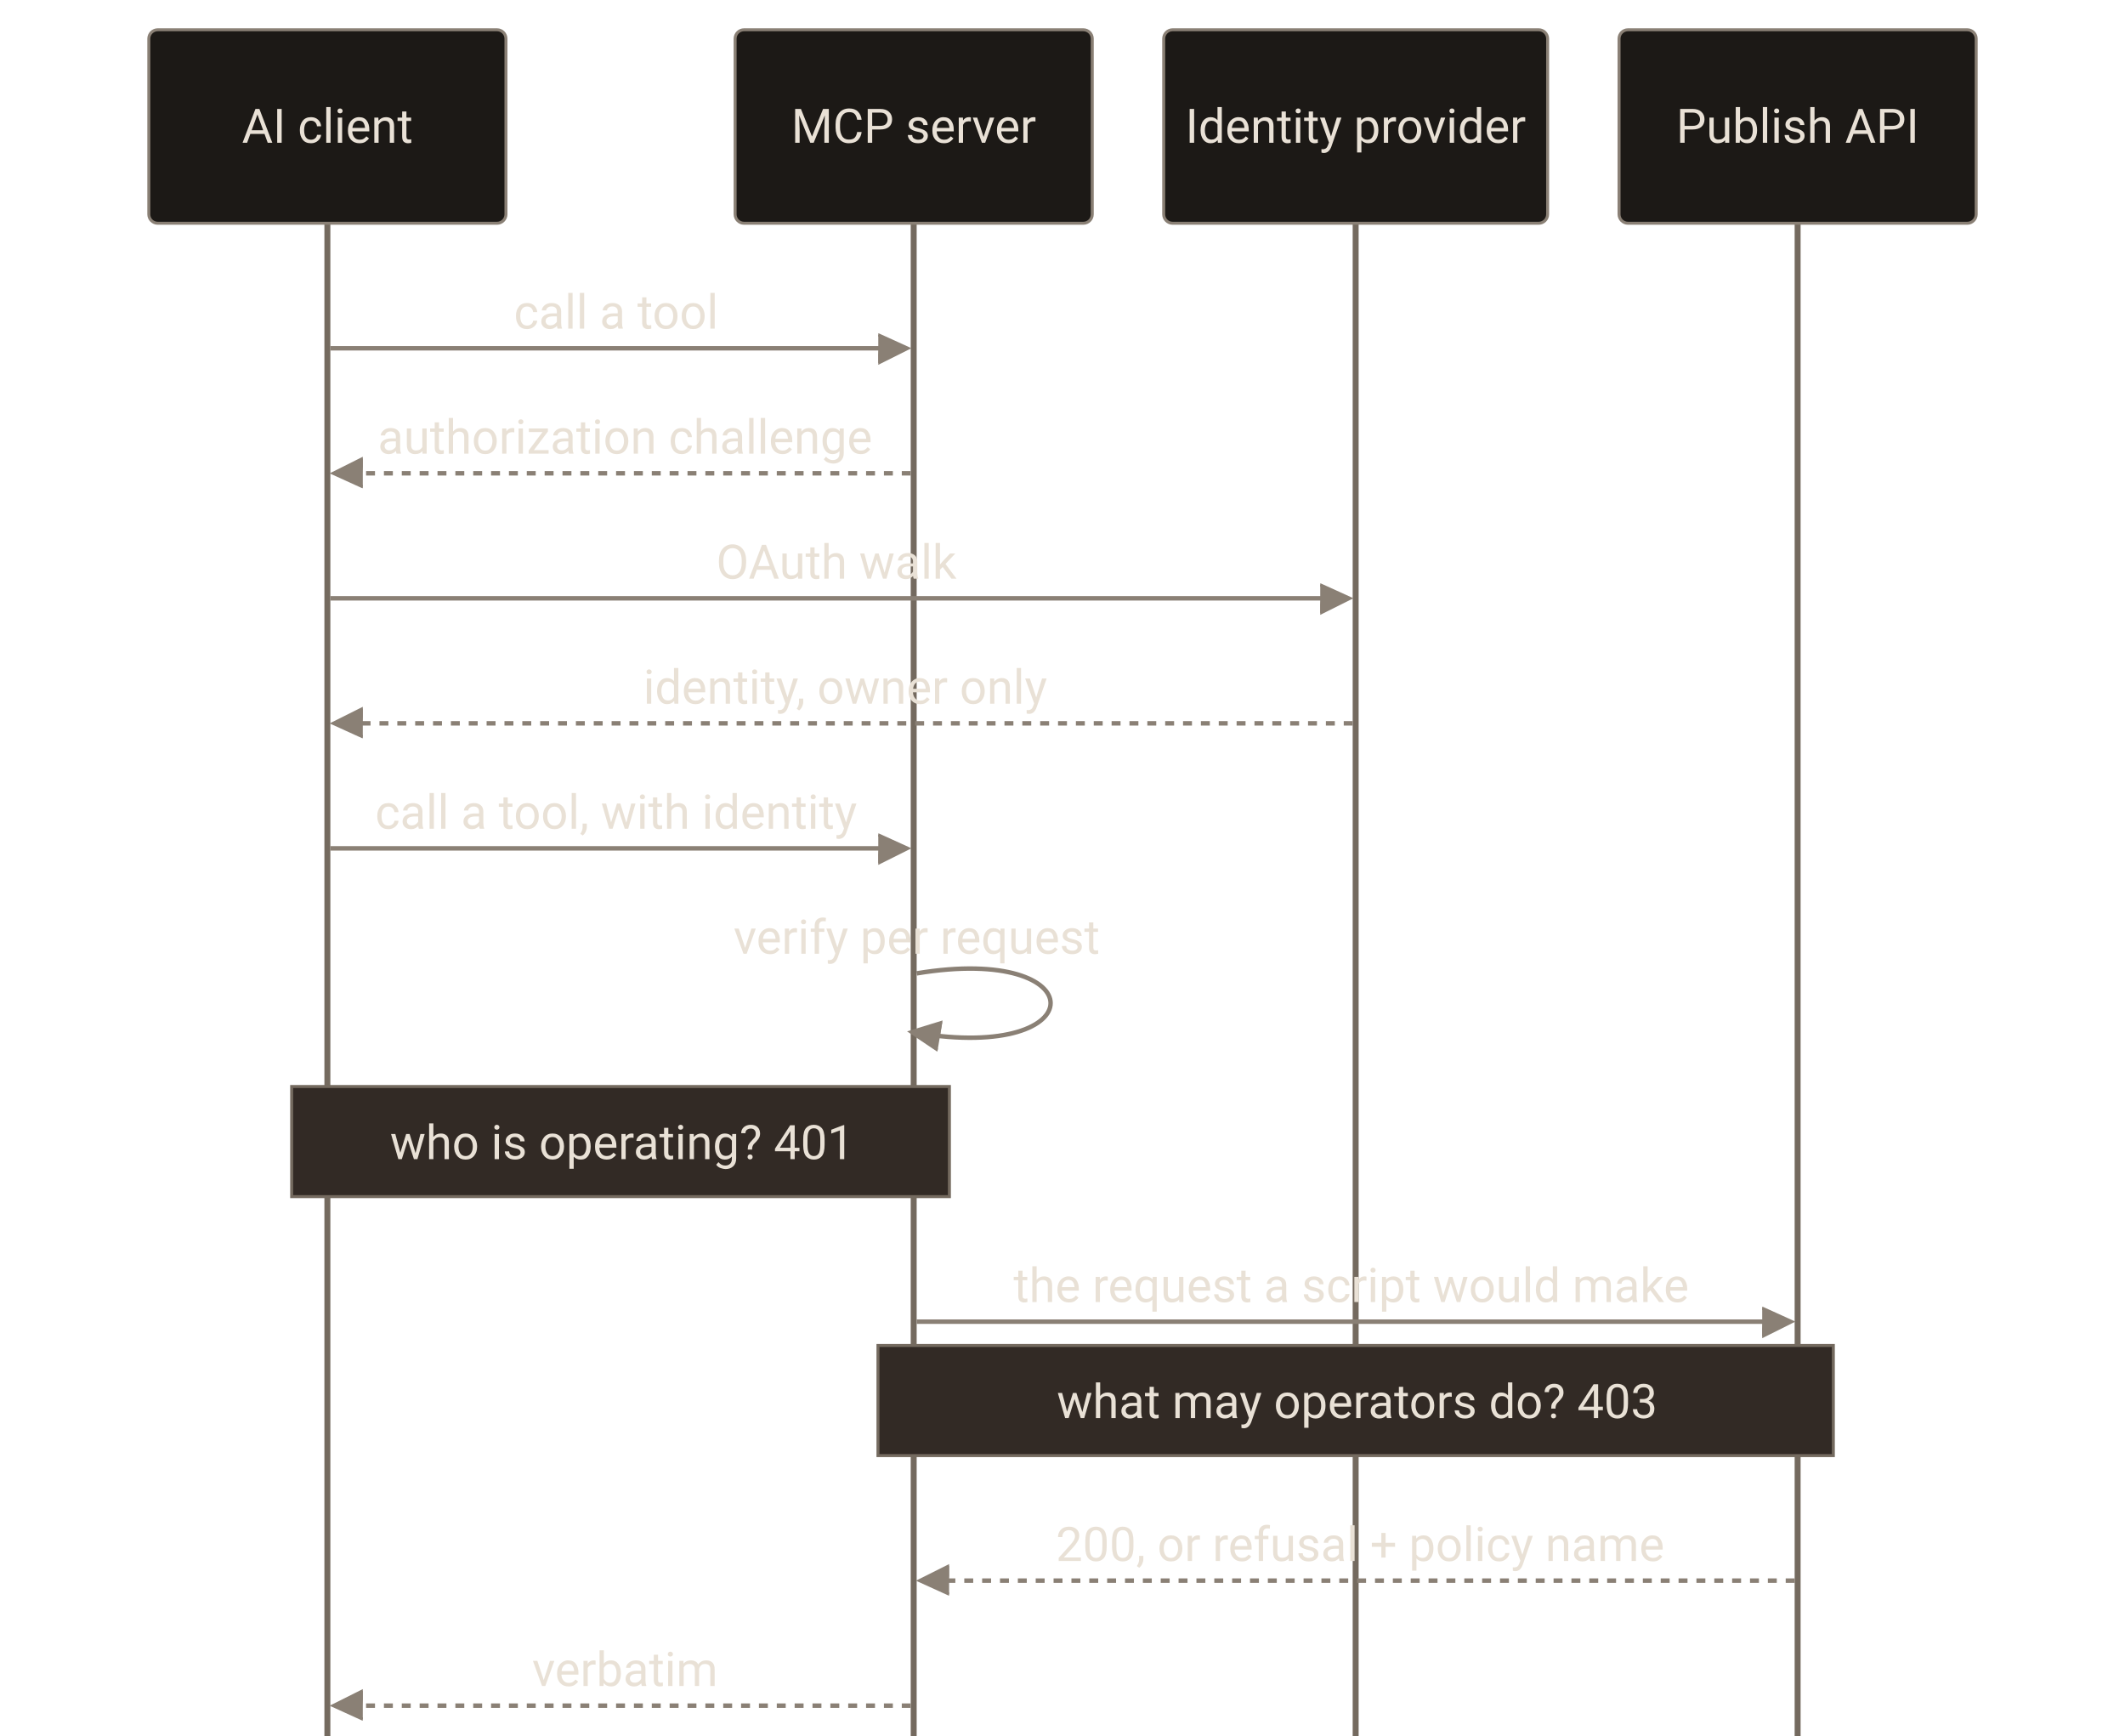
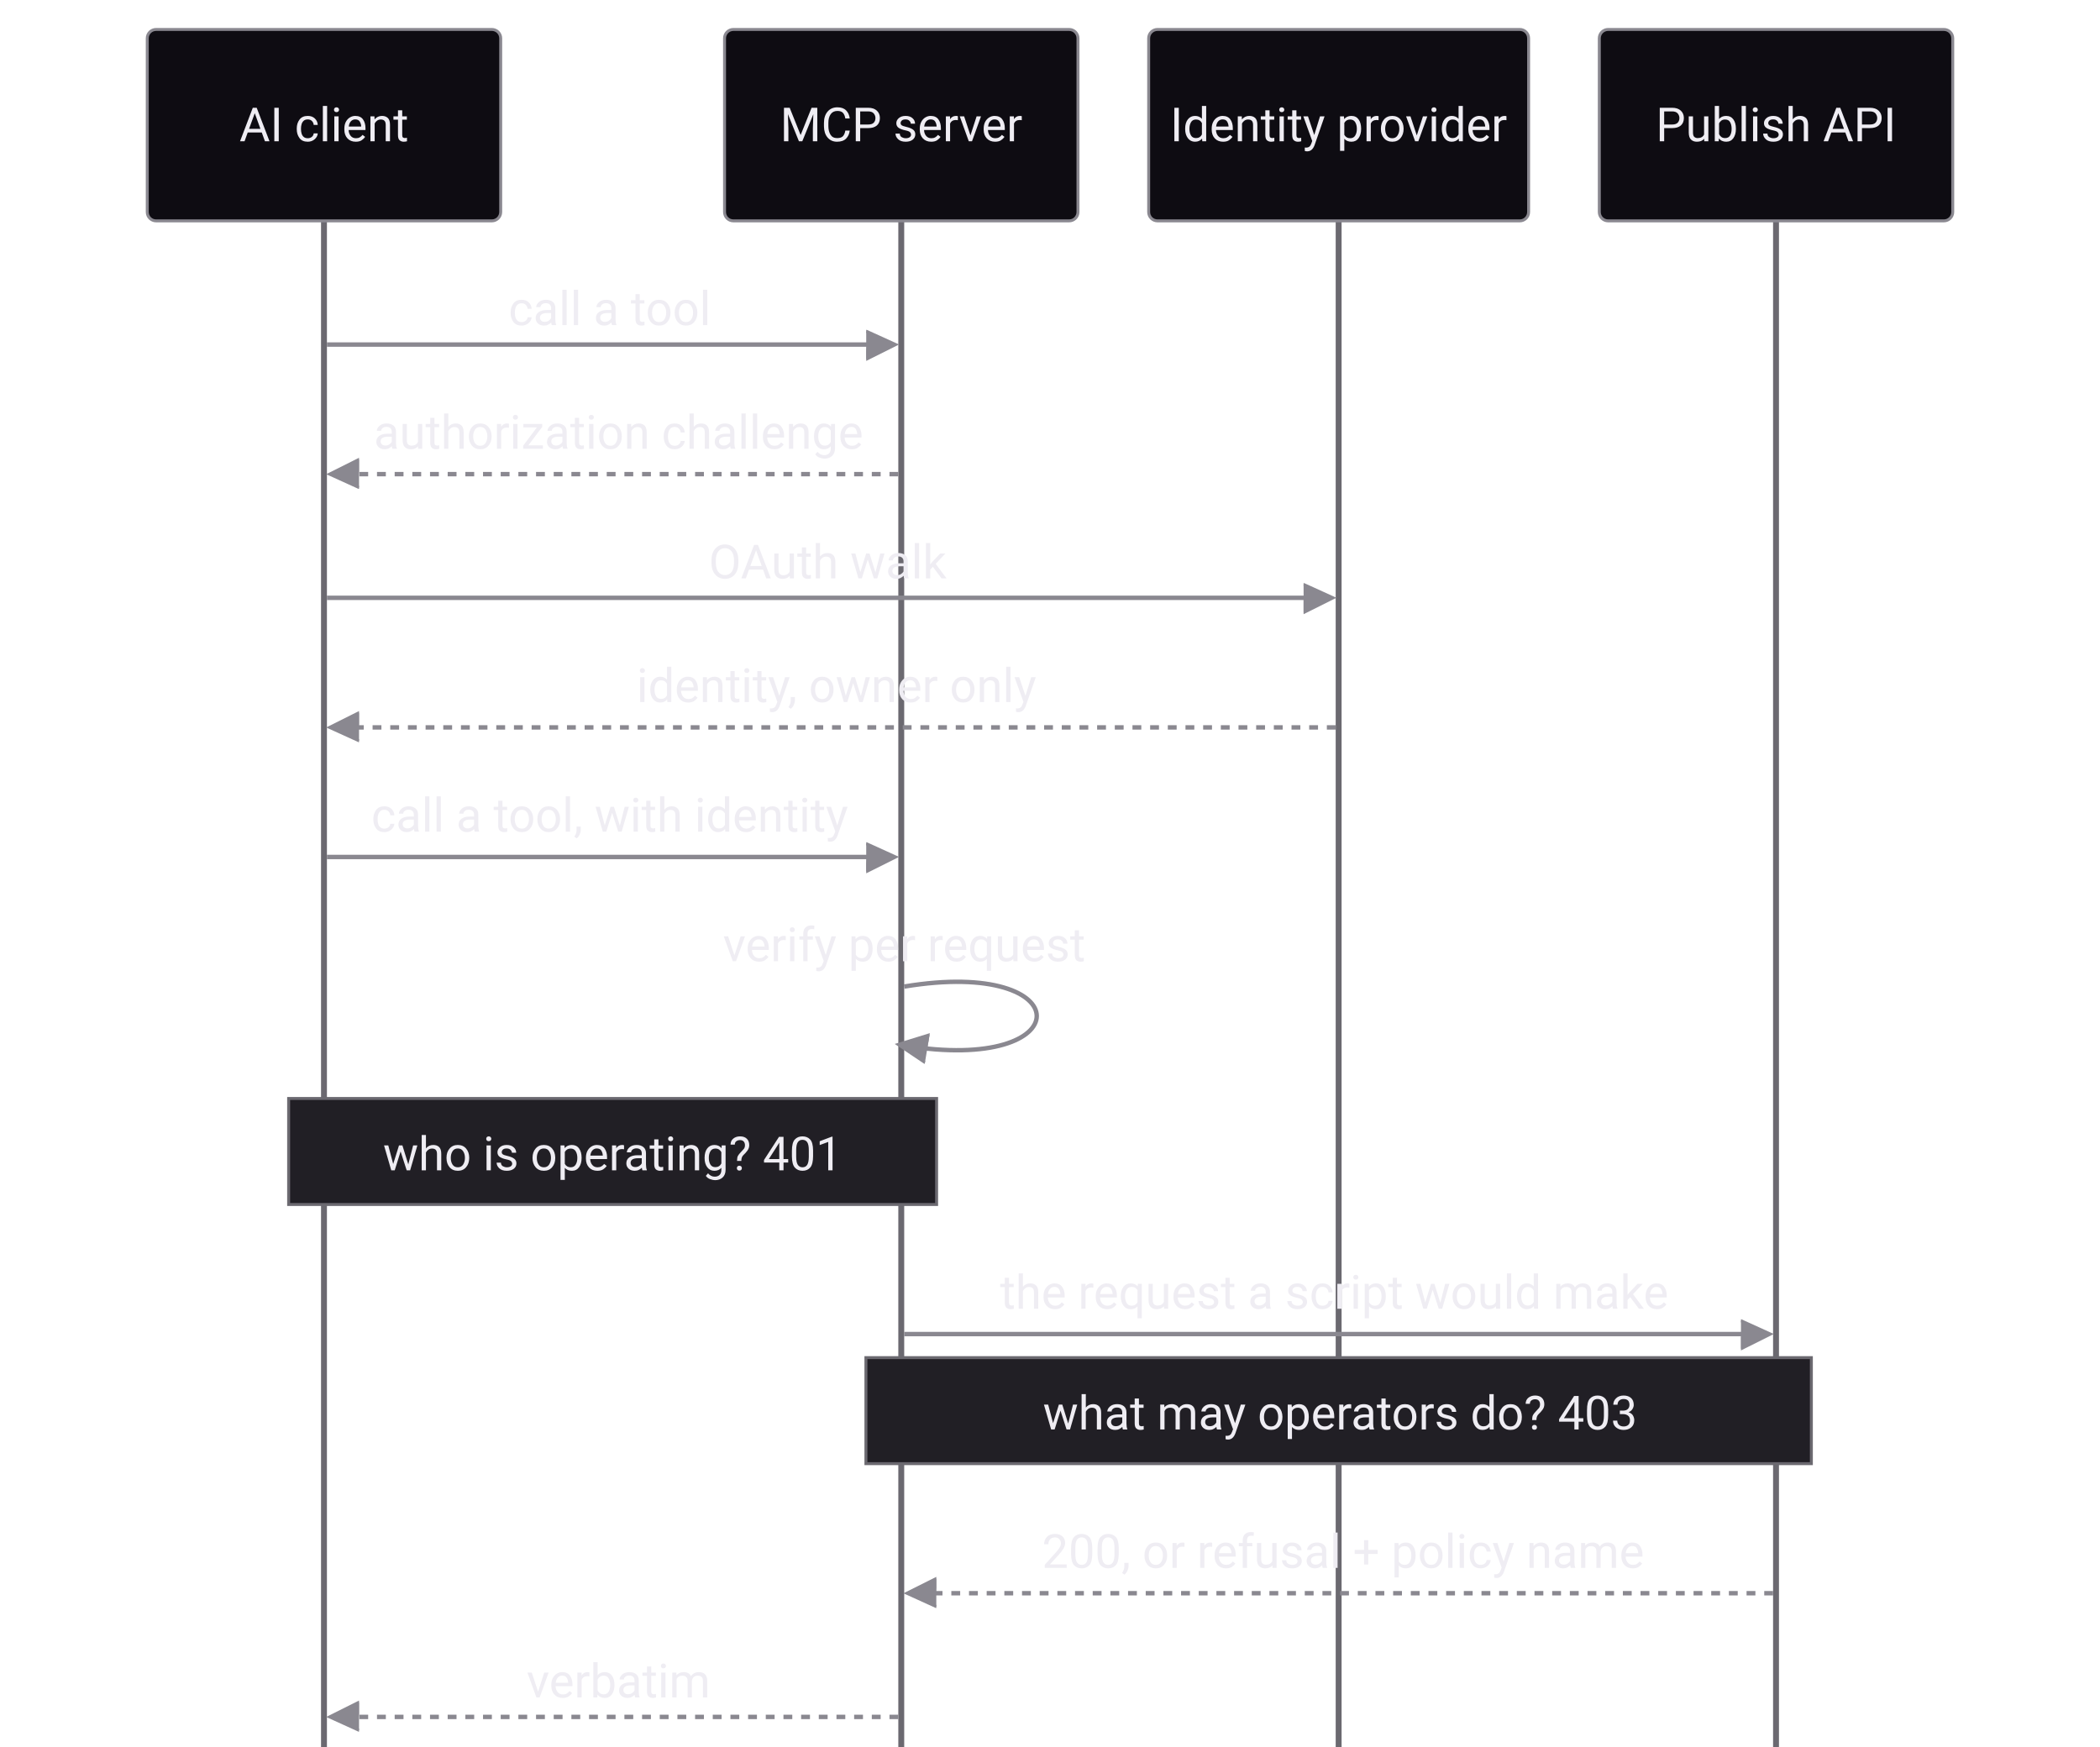
- <svg xmlns="http://www.w3.org/2000/svg" width="714" height="583" id="diagram" viewBox="-50 -10 714 583" role="graphics-document document" aria-roledescription="sequence" style="background-color: transparent;">
+ <svg xmlns="http://www.w3.org/2000/svg" width="713" height="593" id="diagram" viewBox="-50 -10 713 593" role="graphics-document document" aria-roledescription="sequence" style="background-color: transparent;">
  <g>
-     <line id="actor3" x1="554" y1="65" x2="554" y2="2000" class="actor-line 200" stroke-width="0.5px" stroke="#999" name="API" data-et="life-line" data-id="API" />
+     <line id="actor3" x1="553" y1="65" x2="553" y2="2000" class="actor-line 200" stroke-width="0.5px" stroke="#999" name="API" data-et="life-line" data-id="API" />
    <g id="root-3" data-et="participant" data-type="participant" data-id="API">
-       <rect x="494" y="0" fill="#eaeaea" stroke="#666" width="120" height="65" name="API" rx="3" ry="3" class="actor actor-top" />
-       <text x="554" y="32.5" dominant-baseline="central" alignment-baseline="central" class="actor actor-box" style="text-anchor: middle; font-size: 16px; font-weight: 400;">
-         <tspan x="554" dy="0">Publish API</tspan>
+       <rect x="493" y="0" fill="#eaeaea" stroke="#666" width="120" height="65" name="API" rx="3" ry="3" class="actor actor-top" />
+       <text x="553" y="32.5" dominant-baseline="central" alignment-baseline="central" class="actor actor-box" style="text-anchor: middle; font-size: 16px; font-weight: 400;">
+         <tspan x="553" dy="0">Publish API</tspan>
      </text>
    </g>
  </g>
  <g>
-     <line id="actor2" x1="405.5" y1="65" x2="405.5" y2="2000" class="actor-line 200" stroke-width="0.5px" stroke="#999" name="I" data-et="life-line" data-id="I" />
+     <line id="actor2" x1="404.5" y1="65" x2="404.5" y2="2000" class="actor-line 200" stroke-width="0.5px" stroke="#999" name="I" data-et="life-line" data-id="I" />
    <g id="root-2" data-et="participant" data-type="participant" data-id="I">
-       <rect x="341" y="0" fill="#eaeaea" stroke="#666" width="129" height="65" name="I" rx="3" ry="3" class="actor actor-top" />
-       <text x="405.5" y="32.5" dominant-baseline="central" alignment-baseline="central" class="actor actor-box" style="text-anchor: middle; font-size: 16px; font-weight: 400;">
-         <tspan x="405.5" dy="0">Identity provider</tspan>
+       <rect x="340" y="0" fill="#eaeaea" stroke="#666" width="129" height="65" name="I" rx="3" ry="3" class="actor actor-top" />
+       <text x="404.5" y="32.5" dominant-baseline="central" alignment-baseline="central" class="actor actor-box" style="text-anchor: middle; font-size: 16px; font-weight: 400;">
+         <tspan x="404.5" dy="0">Identity provider</tspan>
      </text>
    </g>
  </g>
  <g>
-     <line id="actor1" x1="257" y1="65" x2="257" y2="2000" class="actor-line 200" stroke-width="0.5px" stroke="#999" name="M" data-et="life-line" data-id="M" />
+     <line id="actor1" x1="256" y1="65" x2="256" y2="2000" class="actor-line 200" stroke-width="0.5px" stroke="#999" name="M" data-et="life-line" data-id="M" />
    <g id="root-1" data-et="participant" data-type="participant" data-id="M">
-       <rect x="197" y="0" fill="#eaeaea" stroke="#666" width="120" height="65" name="M" rx="3" ry="3" class="actor actor-top" />
-       <text x="257" y="32.5" dominant-baseline="central" alignment-baseline="central" class="actor actor-box" style="text-anchor: middle; font-size: 16px; font-weight: 400;">
-         <tspan x="257" dy="0">MCP server</tspan>
+       <rect x="196" y="0" fill="#eaeaea" stroke="#666" width="120" height="65" name="M" rx="3" ry="3" class="actor actor-top" />
+       <text x="256" y="32.5" dominant-baseline="central" alignment-baseline="central" class="actor actor-box" style="text-anchor: middle; font-size: 16px; font-weight: 400;">
+         <tspan x="256" dy="0">MCP server</tspan>
      </text>
    </g>
  </g>
  <g>
    <line id="actor0" x1="60" y1="65" x2="60" y2="2000" class="actor-line 200" stroke-width="0.5px" stroke="#999" name="C" data-et="life-line" data-id="C" />
    <g id="root-0" data-et="participant" data-type="participant" data-id="C">
      <rect x="0" y="0" fill="#eaeaea" stroke="#666" width="120" height="65" name="C" rx="3" ry="3" class="actor actor-top" />
      <text x="60" y="32.5" dominant-baseline="central" alignment-baseline="central" class="actor actor-box" style="text-anchor: middle; font-size: 16px; font-weight: 400;">
        <tspan x="60" dy="0">AI client</tspan>
      </text>
    </g>
  </g>
-   <style>#diagram{font-family:ui-sans-serif,system-ui,-apple-system,"Segoe UI",Roboto,sans-serif;font-size:16px;fill:#e9e1d6;}@keyframes edge-animation-frame{from{stroke-dashoffset:0;}}@keyframes dash{to{stroke-dashoffset:0;}}#diagram .edge-animation-slow{stroke-dasharray:9,5!important;stroke-dashoffset:900;animation:dash 50s linear infinite;stroke-linecap:round;}#diagram .edge-animation-fast{stroke-dasharray:9,5!important;stroke-dashoffset:900;animation:dash 20s linear infinite;stroke-linecap:round;}#diagram .error-icon{fill:#3a2226;}#diagram .error-text{fill:#ec9aa8;stroke:#ec9aa8;}#diagram .edge-thickness-normal{stroke-width:1px;}#diagram .edge-thickness-thick{stroke-width:3.5px;}#diagram .edge-pattern-solid{stroke-dasharray:0;}#diagram .edge-thickness-invisible{stroke-width:0;fill:none;}#diagram .edge-pattern-dashed{stroke-dasharray:3;}#diagram .edge-pattern-dotted{stroke-dasharray:2;}#diagram .marker{fill:#8a8075;stroke:#8a8075;}#diagram .marker.cross{stroke:#8a8075;}#diagram svg{font-family:ui-sans-serif,system-ui,-apple-system,"Segoe UI",Roboto,sans-serif;font-size:16px;}#diagram p{margin:0;}#diagram .actor{stroke:#8a8075;fill:#1c1916;stroke-width:1;}#diagram rect.actor.outer-path[data-look="neo"]{filter:drop-shadow( 1px 2px 2px rgba(185,185,185,1));}#diagram rect.note[data-look="neo"]{stroke:#746a5f;fill:#322a25;filter:drop-shadow( 1px 2px 2px rgba(185,185,185,1));}#diagram text.actor&gt;tspan{fill:#e9e1d6;stroke:none;}#diagram .actor-line{stroke:#746a5f;}#diagram .innerArc{stroke-width:1.5;stroke-dasharray:none;}#diagram .messageLine0{stroke-width:1.5;stroke-dasharray:none;stroke:#8a8075;}#diagram .messageLine1{stroke-width:1.5;stroke-dasharray:2,2;stroke:#8a8075;}#diagram [id$="-arrowhead"] path{fill:#8a8075;stroke:#8a8075;}#diagram .sequenceNumber{fill:#1a1614;}#diagram [id$="-sequencenumber"]{fill:#8a8075;}#diagram [id$="-crosshead"] path{fill:#8a8075;stroke:#8a8075;}#diagram .messageText{fill:#e9e1d6;stroke:none;}#diagram .labelBox{stroke:#8a8075;fill:#1c1916;filter:none;}#diagram .labelText,#diagram .labelText&gt;tspan{fill:#e9e1d6;stroke:none;}#diagram .loopText,#diagram .loopText&gt;tspan{fill:#e9e1d6;stroke:none;}#diagram .sectionTitle,#diagram .sectionTitle&gt;tspan{fill:#e9e1d6;stroke:none;}#diagram .loopLine{stroke-width:2px;stroke-dasharray:2,2;stroke:#8a8075;fill:#8a8075;}#diagram .note{stroke:#746a5f;fill:#322a25;}#diagram .noteText,#diagram .noteText&gt;tspan{fill:#e9e1d6;stroke:none;font-weight:normal;}#diagram .activation0{fill:#322a25;stroke:#8a8075;}#diagram .activation1{fill:#322a25;stroke:#8a8075;}#diagram .activation2{fill:#322a25;stroke:#8a8075;}#diagram .actorPopupMenu{position:absolute;}#diagram .actorPopupMenuPanel{position:absolute;fill:#1c1916;box-shadow:0px 8px 16px 0px rgba(0,0,0,0.2);filter:drop-shadow(3px 5px 2px rgb(0 0 0 / 0.4));}#diagram .actor-man circle,#diagram line{fill:#1c1916;stroke-width:2px;}#diagram g rect.rect{filter:drop-shadow( 1px 2px 2px rgba(185,185,185,1));stroke:#8a8075;}#diagram .node .neo-node{stroke:#8a8075;}#diagram [data-look="neo"].node rect,#diagram [data-look="neo"].cluster rect,#diagram [data-look="neo"].node polygon{stroke:url(#diagram-gradient);filter:drop-shadow( 1px 2px 2px rgba(185,185,185,1));}#diagram [data-look="neo"].swimlane.cluster rect{filter:none;}#diagram [data-look="neo"].node path{stroke:url(#diagram-gradient);stroke-width:1px;}#diagram [data-look="neo"].node .outer-path{filter:drop-shadow( 1px 2px 2px rgba(185,185,185,1));}#diagram [data-look="neo"].node .neo-line path{stroke:#8a8075;filter:none;}#diagram [data-look="neo"].node circle{stroke:url(#diagram-gradient);filter:drop-shadow( 1px 2px 2px rgba(185,185,185,1));}#diagram [data-look="neo"].node circle .state-start{fill:#000000;}#diagram [data-look="neo"].icon-shape .icon{fill:url(#diagram-gradient);filter:drop-shadow( 1px 2px 2px rgba(185,185,185,1));}#diagram [data-look="neo"].icon-shape .icon-neo path{stroke:url(#diagram-gradient);filter:drop-shadow( 1px 2px 2px rgba(185,185,185,1));}#diagram :root{--mermaid-font-family:"trebuchet ms",verdana,arial,sans-serif;}</style>
+   <style>#diagram{font-family:ui-sans-serif,system-ui,-apple-system,"Segoe UI",Roboto,sans-serif;font-size:16px;fill:#efedf3;}@keyframes edge-animation-frame{from{stroke-dashoffset:0;}}@keyframes dash{to{stroke-dashoffset:0;}}#diagram .edge-animation-slow{stroke-dasharray:9,5!important;stroke-dashoffset:900;animation:dash 50s linear infinite;stroke-linecap:round;}#diagram .edge-animation-fast{stroke-dasharray:9,5!important;stroke-dashoffset:900;animation:dash 20s linear infinite;stroke-linecap:round;}#diagram .error-icon{fill:#3a2226;}#diagram .error-text{fill:#ec9aa8;stroke:#ec9aa8;}#diagram .edge-thickness-normal{stroke-width:1px;}#diagram .edge-thickness-thick{stroke-width:3.5px;}#diagram .edge-pattern-solid{stroke-dasharray:0;}#diagram .edge-thickness-invisible{stroke-width:0;fill:none;}#diagram .edge-pattern-dashed{stroke-dasharray:3;}#diagram .edge-pattern-dotted{stroke-dasharray:2;}#diagram .marker{fill:#8a8890;stroke:#8a8890;}#diagram .marker.cross{stroke:#8a8890;}#diagram svg{font-family:ui-sans-serif,system-ui,-apple-system,"Segoe UI",Roboto,sans-serif;font-size:16px;}#diagram p{margin:0;}#diagram .actor{stroke:#8a8890;fill:#0e0c12;stroke-width:1;}#diagram rect.actor.outer-path[data-look="neo"]{filter:drop-shadow( 1px 2px 2px rgba(185,185,185,1));}#diagram rect.note[data-look="neo"]{stroke:#6b6970;fill:#211f25;filter:drop-shadow( 1px 2px 2px rgba(185,185,185,1));}#diagram text.actor&gt;tspan{fill:#efedf3;stroke:none;}#diagram .actor-line{stroke:#6b6970;}#diagram .innerArc{stroke-width:1.5;stroke-dasharray:none;}#diagram .messageLine0{stroke-width:1.5;stroke-dasharray:none;stroke:#8a8890;}#diagram .messageLine1{stroke-width:1.5;stroke-dasharray:2,2;stroke:#8a8890;}#diagram [id$="-arrowhead"] path{fill:#8a8890;stroke:#8a8890;}#diagram .sequenceNumber{fill:#1a1614;}#diagram [id$="-sequencenumber"]{fill:#8a8890;}#diagram [id$="-crosshead"] path{fill:#8a8890;stroke:#8a8890;}#diagram .messageText{fill:#efedf3;stroke:none;}#diagram .labelBox{stroke:#8a8890;fill:#0e0c12;filter:none;}#diagram .labelText,#diagram .labelText&gt;tspan{fill:#efedf3;stroke:none;}#diagram .loopText,#diagram .loopText&gt;tspan{fill:#efedf3;stroke:none;}#diagram .sectionTitle,#diagram .sectionTitle&gt;tspan{fill:#efedf3;stroke:none;}#diagram .loopLine{stroke-width:2px;stroke-dasharray:2,2;stroke:#8a8890;fill:#8a8890;}#diagram .note{stroke:#6b6970;fill:#211f25;}#diagram .noteText,#diagram .noteText&gt;tspan{fill:#efedf3;stroke:none;font-weight:normal;}#diagram .activation0{fill:#211f25;stroke:#8a8890;}#diagram .activation1{fill:#211f25;stroke:#8a8890;}#diagram .activation2{fill:#211f25;stroke:#8a8890;}#diagram .actorPopupMenu{position:absolute;}#diagram .actorPopupMenuPanel{position:absolute;fill:#0e0c12;box-shadow:0px 8px 16px 0px rgba(0,0,0,0.2);filter:drop-shadow(3px 5px 2px rgb(0 0 0 / 0.4));}#diagram .actor-man circle,#diagram line{fill:#0e0c12;stroke-width:2px;}#diagram g rect.rect{filter:drop-shadow( 1px 2px 2px rgba(185,185,185,1));stroke:#8a8890;}#diagram .node .neo-node{stroke:#8a8890;}#diagram [data-look="neo"].node rect,#diagram [data-look="neo"].cluster rect,#diagram [data-look="neo"].node polygon{stroke:url(#diagram-gradient);filter:drop-shadow( 1px 2px 2px rgba(185,185,185,1));}#diagram [data-look="neo"].swimlane.cluster rect{filter:none;}#diagram [data-look="neo"].node path{stroke:url(#diagram-gradient);stroke-width:1px;}#diagram [data-look="neo"].node .outer-path{filter:drop-shadow( 1px 2px 2px rgba(185,185,185,1));}#diagram [data-look="neo"].node .neo-line path{stroke:#8a8890;filter:none;}#diagram [data-look="neo"].node circle{stroke:url(#diagram-gradient);filter:drop-shadow( 1px 2px 2px rgba(185,185,185,1));}#diagram [data-look="neo"].node circle .state-start{fill:#000000;}#diagram [data-look="neo"].icon-shape .icon{fill:url(#diagram-gradient);filter:drop-shadow( 1px 2px 2px rgba(185,185,185,1));}#diagram [data-look="neo"].icon-shape .icon-neo path{stroke:url(#diagram-gradient);filter:drop-shadow( 1px 2px 2px rgba(185,185,185,1));}#diagram :root{--mermaid-font-family:"trebuchet ms",verdana,arial,sans-serif;}</style>
  <g />
  <defs>
    <symbol id="diagram-computer" width="24" height="24">
      <path transform="scale(.5)" d="M2 2v13h20v-13h-20zm18 11h-16v-9h16v9zm-10.228 6l.466-1h3.524l.467 1h-4.457zm14.228 3h-24l2-6h2.104l-1.33 4h18.45l-1.297-4h2.073l2 6zm-5-10h-14v-7h14v7z" />
    </symbol>
  </defs>
  <defs>
    <symbol id="diagram-database" fill-rule="evenodd" clip-rule="evenodd">
      <path transform="scale(.5)" d="M12.258.001l.256.004.255.005.253.008.251.01.249.012.247.015.246.016.242.019.241.02.239.023.236.024.233.027.231.028.229.031.225.032.223.034.22.036.217.038.214.04.211.041.208.043.205.045.201.046.198.048.194.05.191.051.187.053.183.054.18.056.175.057.172.059.168.06.163.061.16.063.155.064.15.066.074.033.073.033.071.034.07.034.069.035.068.035.067.035.066.035.064.036.064.036.062.036.06.036.06.037.058.037.058.037.055.038.055.038.053.038.052.038.051.039.05.039.048.039.047.039.045.04.044.04.043.04.041.04.04.041.039.041.037.041.036.041.034.041.033.042.032.042.03.042.029.042.027.042.026.043.024.043.023.043.021.043.02.043.018.044.017.043.015.044.013.044.012.044.011.045.009.044.007.045.006.045.004.045.002.045.001.045v17l-.001.045-.002.045-.004.045-.006.045-.007.045-.009.044-.011.045-.012.044-.013.044-.015.044-.017.043-.018.044-.02.043-.021.043-.023.043-.024.043-.026.043-.027.042-.029.042-.03.042-.032.042-.033.042-.034.041-.036.041-.037.041-.039.041-.04.041-.041.04-.043.04-.044.04-.045.04-.047.039-.048.039-.05.039-.051.039-.052.038-.053.038-.055.038-.055.038-.058.037-.058.037-.06.037-.06.036-.062.036-.064.036-.064.036-.066.035-.067.035-.068.035-.069.035-.07.034-.071.034-.073.033-.074.033-.15.066-.155.064-.16.063-.163.061-.168.06-.172.059-.175.057-.18.056-.183.054-.187.053-.191.051-.194.05-.198.048-.201.046-.205.045-.208.043-.211.041-.214.04-.217.038-.22.036-.223.034-.225.032-.229.031-.231.028-.233.027-.236.024-.239.023-.241.02-.242.019-.246.016-.247.015-.249.012-.251.01-.253.008-.255.005-.256.004-.258.001-.258-.001-.256-.004-.255-.005-.253-.008-.251-.01-.249-.012-.247-.015-.245-.016-.243-.019-.241-.02-.238-.023-.236-.024-.234-.027-.231-.028-.228-.031-.226-.032-.223-.034-.22-.036-.217-.038-.214-.04-.211-.041-.208-.043-.204-.045-.201-.046-.198-.048-.195-.05-.19-.051-.187-.053-.184-.054-.179-.056-.176-.057-.172-.059-.167-.06-.164-.061-.159-.063-.155-.064-.151-.066-.074-.033-.072-.033-.072-.034-.07-.034-.069-.035-.068-.035-.067-.035-.066-.035-.064-.036-.063-.036-.062-.036-.061-.036-.06-.037-.058-.037-.057-.037-.056-.038-.055-.038-.053-.038-.052-.038-.051-.039-.049-.039-.049-.039-.046-.039-.046-.04-.044-.04-.043-.04-.041-.04-.04-.041-.039-.041-.037-.041-.036-.041-.034-.041-.033-.042-.032-.042-.03-.042-.029-.042-.027-.042-.026-.043-.024-.043-.023-.043-.021-.043-.02-.043-.018-.044-.017-.043-.015-.044-.013-.044-.012-.044-.011-.045-.009-.044-.007-.045-.006-.045-.004-.045-.002-.045-.001-.045v-17l.001-.045.002-.045.004-.045.006-.045.007-.045.009-.044.011-.045.012-.044.013-.044.015-.044.017-.043.018-.044.02-.043.021-.043.023-.043.024-.043.026-.043.027-.042.029-.042.03-.042.032-.042.033-.042.034-.041.036-.041.037-.041.039-.041.04-.041.041-.04.043-.04.044-.04.046-.04.046-.039.049-.039.049-.039.051-.039.052-.038.053-.038.055-.038.056-.038.057-.037.058-.037.06-.037.061-.036.062-.036.063-.036.064-.036.066-.035.067-.035.068-.035.069-.035.07-.034.072-.034.072-.033.074-.033.151-.066.155-.064.159-.063.164-.061.167-.06.172-.059.176-.057.179-.056.184-.054.187-.053.19-.051.195-.05.198-.048.201-.046.204-.045.208-.043.211-.041.214-.04.217-.038.22-.036.223-.034.226-.032.228-.031.231-.028.234-.027.236-.024.238-.023.241-.02.243-.019.245-.016.247-.015.249-.012.251-.01.253-.008.255-.005.256-.004.258-.001.258.001zm-9.258 20.499v.01l.001.021.003.021.004.022.005.021.006.022.007.022.009.023.01.022.011.023.012.023.013.023.015.023.016.024.017.023.018.024.019.024.021.024.022.025.023.024.024.025.052.049.056.05.061.051.066.051.07.051.075.051.079.052.084.052.088.052.092.052.097.052.102.051.105.052.11.052.114.051.119.051.123.051.127.05.131.05.135.05.139.048.144.049.147.047.152.047.155.047.16.045.163.045.167.043.171.043.176.041.178.041.183.039.187.039.19.037.194.035.197.035.202.033.204.031.209.03.212.029.216.027.219.025.222.024.226.021.23.02.233.018.236.016.24.015.243.012.246.01.249.008.253.005.256.004.259.001.26-.001.257-.004.254-.005.25-.008.247-.011.244-.012.241-.014.237-.016.233-.018.231-.021.226-.021.224-.024.22-.026.216-.027.212-.028.21-.031.205-.031.202-.034.198-.034.194-.036.191-.037.187-.039.183-.04.179-.04.175-.042.172-.043.168-.044.163-.045.16-.046.155-.046.152-.047.148-.048.143-.049.139-.049.136-.05.131-.05.126-.05.123-.051.118-.052.114-.051.11-.052.106-.052.101-.052.096-.052.092-.052.088-.053.083-.051.079-.052.074-.052.07-.051.065-.051.06-.051.056-.05.051-.05.023-.024.023-.025.021-.024.02-.024.019-.024.018-.024.017-.024.015-.023.014-.024.013-.023.012-.023.01-.023.01-.022.008-.022.006-.022.006-.022.004-.022.004-.021.001-.021.001-.021v-4.127l-.077.055-.08.053-.083.054-.085.053-.087.052-.09.052-.093.051-.095.05-.097.05-.1.049-.102.049-.105.048-.106.047-.109.047-.111.046-.114.045-.115.045-.118.044-.12.043-.122.042-.124.042-.126.041-.128.04-.13.04-.132.038-.134.038-.135.037-.138.037-.139.035-.142.035-.143.034-.144.033-.147.032-.148.031-.15.03-.151.03-.153.029-.154.027-.156.027-.158.026-.159.025-.161.024-.162.023-.163.022-.165.021-.166.02-.167.019-.169.018-.169.017-.171.016-.173.015-.173.014-.175.013-.175.012-.177.011-.178.01-.179.008-.179.008-.181.006-.182.005-.182.004-.184.003-.184.002h-.37l-.184-.002-.184-.003-.182-.004-.182-.005-.181-.006-.179-.008-.179-.008-.178-.01-.176-.011-.176-.012-.175-.013-.173-.014-.172-.015-.171-.016-.17-.017-.169-.018-.167-.019-.166-.02-.165-.021-.163-.022-.162-.023-.161-.024-.159-.025-.157-.026-.156-.027-.155-.027-.153-.029-.151-.03-.15-.03-.148-.031-.146-.032-.145-.033-.143-.034-.141-.035-.14-.035-.137-.037-.136-.037-.134-.038-.132-.038-.13-.04-.128-.04-.126-.041-.124-.042-.122-.042-.12-.044-.117-.043-.116-.045-.113-.045-.112-.046-.109-.047-.106-.047-.105-.048-.102-.049-.1-.049-.097-.05-.095-.05-.093-.052-.09-.051-.087-.052-.085-.053-.083-.054-.08-.054-.077-.054v4.127zm0-5.654v.011l.001.021.003.021.004.021.005.022.006.022.007.022.009.022.01.022.011.023.012.023.013.023.015.024.016.023.017.024.018.024.019.024.021.024.022.024.023.025.024.024.052.05.056.05.061.05.066.051.07.051.075.052.079.051.084.052.088.052.092.052.097.052.102.052.105.052.11.051.114.051.119.052.123.05.127.051.131.05.135.049.139.049.144.048.147.048.152.047.155.046.16.045.163.045.167.044.171.042.176.042.178.04.183.04.187.038.19.037.194.036.197.034.202.033.204.032.209.03.212.028.216.027.219.025.222.024.226.022.23.02.233.018.236.016.24.014.243.012.246.01.249.008.253.006.256.003.259.001.26-.001.257-.003.254-.006.25-.008.247-.01.244-.012.241-.015.237-.016.233-.018.231-.02.226-.022.224-.024.22-.025.216-.027.212-.029.21-.03.205-.032.202-.033.198-.035.194-.036.191-.037.187-.039.183-.039.179-.041.175-.042.172-.043.168-.044.163-.045.16-.045.155-.047.152-.047.148-.048.143-.048.139-.05.136-.049.131-.05.126-.051.123-.051.118-.051.114-.052.11-.052.106-.052.101-.052.096-.052.092-.052.088-.052.083-.052.079-.052.074-.051.07-.052.065-.051.06-.05.056-.051.051-.049.023-.025.023-.024.021-.025.02-.024.019-.024.018-.024.017-.024.015-.023.014-.023.013-.024.012-.022.01-.023.01-.023.008-.022.006-.022.006-.022.004-.021.004-.022.001-.021.001-.021v-4.139l-.077.054-.08.054-.083.054-.085.052-.087.053-.09.051-.093.051-.095.051-.097.05-.1.049-.102.049-.105.048-.106.047-.109.047-.111.046-.114.045-.115.044-.118.044-.12.044-.122.042-.124.042-.126.041-.128.04-.13.039-.132.039-.134.038-.135.037-.138.036-.139.036-.142.035-.143.033-.144.033-.147.033-.148.031-.15.03-.151.03-.153.028-.154.028-.156.027-.158.026-.159.025-.161.024-.162.023-.163.022-.165.021-.166.02-.167.019-.169.018-.169.017-.171.016-.173.015-.173.014-.175.013-.175.012-.177.011-.178.009-.179.009-.179.007-.181.007-.182.005-.182.004-.184.003-.184.002h-.37l-.184-.002-.184-.003-.182-.004-.182-.005-.181-.007-.179-.007-.179-.009-.178-.009-.176-.011-.176-.012-.175-.013-.173-.014-.172-.015-.171-.016-.17-.017-.169-.018-.167-.019-.166-.02-.165-.021-.163-.022-.162-.023-.161-.024-.159-.025-.157-.026-.156-.027-.155-.028-.153-.028-.151-.03-.15-.03-.148-.031-.146-.033-.145-.033-.143-.033-.141-.035-.14-.036-.137-.036-.136-.037-.134-.038-.132-.039-.13-.039-.128-.04-.126-.041-.124-.042-.122-.043-.12-.043-.117-.044-.116-.044-.113-.046-.112-.046-.109-.046-.106-.047-.105-.048-.102-.049-.1-.049-.097-.05-.095-.051-.093-.051-.09-.051-.087-.053-.085-.052-.083-.054-.08-.054-.077-.054v4.139zm0-5.666v.011l.001.02.003.022.004.021.005.022.006.021.007.022.009.023.01.022.011.023.012.023.013.023.015.023.016.024.017.024.018.023.019.024.021.025.022.024.023.024.024.025.052.05.056.05.061.05.066.051.07.051.075.052.079.051.084.052.088.052.092.052.097.052.102.052.105.051.11.052.114.051.119.051.123.051.127.05.131.05.135.05.139.049.144.048.147.048.152.047.155.046.16.045.163.045.167.043.171.043.176.042.178.04.183.04.187.038.19.037.194.036.197.034.202.033.204.032.209.03.212.028.216.027.219.025.222.024.226.021.23.02.233.018.236.017.24.014.243.012.246.01.249.008.253.006.256.003.259.001.26-.001.257-.003.254-.006.25-.008.247-.01.244-.013.241-.014.237-.016.233-.018.231-.02.226-.022.224-.024.22-.025.216-.027.212-.029.21-.03.205-.032.202-.033.198-.035.194-.036.191-.037.187-.039.183-.039.179-.041.175-.042.172-.043.168-.044.163-.045.16-.045.155-.047.152-.047.148-.048.143-.049.139-.049.136-.049.131-.051.126-.05.123-.051.118-.052.114-.051.11-.052.106-.052.101-.052.096-.052.092-.052.088-.052.083-.052.079-.052.074-.052.07-.051.065-.051.06-.051.056-.05.051-.049.023-.025.023-.025.021-.024.02-.024.019-.024.018-.024.017-.024.015-.023.014-.024.013-.023.012-.023.01-.022.01-.023.008-.022.006-.022.006-.022.004-.022.004-.021.001-.021.001-.021v-4.153l-.077.054-.08.054-.083.053-.085.053-.087.053-.09.051-.093.051-.095.051-.097.05-.1.049-.102.048-.105.048-.106.048-.109.046-.111.046-.114.046-.115.044-.118.044-.12.043-.122.043-.124.042-.126.041-.128.04-.13.039-.132.039-.134.038-.135.037-.138.036-.139.036-.142.034-.143.034-.144.033-.147.032-.148.032-.15.03-.151.03-.153.028-.154.028-.156.027-.158.026-.159.024-.161.024-.162.023-.163.023-.165.021-.166.02-.167.019-.169.018-.169.017-.171.016-.173.015-.173.014-.175.013-.175.012-.177.01-.178.01-.179.009-.179.007-.181.006-.182.006-.182.004-.184.003-.184.001-.185.001-.185-.001-.184-.001-.184-.003-.182-.004-.182-.006-.181-.006-.179-.007-.179-.009-.178-.01-.176-.01-.176-.012-.175-.013-.173-.014-.172-.015-.171-.016-.17-.017-.169-.018-.167-.019-.166-.02-.165-.021-.163-.023-.162-.023-.161-.024-.159-.024-.157-.026-.156-.027-.155-.028-.153-.028-.151-.03-.15-.03-.148-.032-.146-.032-.145-.033-.143-.034-.141-.034-.14-.036-.137-.036-.136-.037-.134-.038-.132-.039-.13-.039-.128-.041-.126-.041-.124-.041-.122-.043-.12-.043-.117-.044-.116-.044-.113-.046-.112-.046-.109-.046-.106-.048-.105-.048-.102-.048-.1-.05-.097-.049-.095-.051-.093-.051-.09-.052-.087-.052-.085-.053-.083-.053-.08-.054-.077-.054v4.153zm8.74-8.179l-.257.004-.254.005-.25.008-.247.011-.244.012-.241.014-.237.016-.233.018-.231.021-.226.022-.224.023-.22.026-.216.027-.212.028-.21.031-.205.032-.202.033-.198.034-.194.036-.191.038-.187.038-.183.04-.179.041-.175.042-.172.043-.168.043-.163.045-.16.046-.155.046-.152.048-.148.048-.143.048-.139.049-.136.05-.131.05-.126.051-.123.051-.118.051-.114.052-.11.052-.106.052-.101.052-.096.052-.092.052-.088.052-.083.052-.079.052-.074.051-.07.052-.065.051-.06.05-.056.05-.051.05-.023.025-.023.024-.021.024-.02.025-.019.024-.018.024-.017.023-.015.024-.014.023-.013.023-.012.023-.01.023-.01.022-.008.022-.006.023-.006.021-.004.022-.004.021-.001.021-.001.021.001.021.001.021.004.021.004.022.006.021.006.023.008.022.01.022.01.023.012.023.013.023.014.023.015.024.017.023.018.024.019.024.02.025.021.024.023.024.023.025.051.05.056.05.06.05.065.051.07.052.074.051.079.052.083.052.088.052.092.052.096.052.101.052.106.052.11.052.114.052.118.051.123.051.126.051.131.05.136.05.139.049.143.048.148.048.152.048.155.046.16.046.163.045.168.043.172.043.175.042.179.041.183.04.187.038.191.038.194.036.198.034.202.033.205.032.21.031.212.028.216.027.22.026.224.023.226.022.231.021.233.018.237.016.241.014.244.012.247.011.25.008.254.005.257.004.26.001.26-.001.257-.004.254-.005.25-.008.247-.011.244-.012.241-.014.237-.016.233-.018.231-.021.226-.022.224-.023.22-.026.216-.027.212-.028.21-.031.205-.032.202-.033.198-.034.194-.036.191-.038.187-.038.183-.04.179-.041.175-.042.172-.043.168-.043.163-.045.16-.046.155-.046.152-.048.148-.048.143-.048.139-.049.136-.05.131-.05.126-.051.123-.051.118-.051.114-.052.11-.052.106-.052.101-.052.096-.052.092-.052.088-.052.083-.052.079-.052.074-.051.07-.052.065-.051.06-.05.056-.05.051-.05.023-.025.023-.024.021-.024.02-.025.019-.024.018-.024.017-.023.015-.024.014-.023.013-.023.012-.023.01-.023.01-.022.008-.022.006-.023.006-.021.004-.022.004-.021.001-.021.001-.021-.001-.021-.001-.021-.004-.021-.004-.022-.006-.021-.006-.023-.008-.022-.01-.022-.01-.023-.012-.023-.013-.023-.014-.023-.015-.024-.017-.023-.018-.024-.019-.024-.02-.025-.021-.024-.023-.024-.023-.025-.051-.05-.056-.05-.06-.05-.065-.051-.07-.052-.074-.051-.079-.052-.083-.052-.088-.052-.092-.052-.096-.052-.101-.052-.106-.052-.11-.052-.114-.052-.118-.051-.123-.051-.126-.051-.131-.05-.136-.05-.139-.049-.143-.048-.148-.048-.152-.048-.155-.046-.16-.046-.163-.045-.168-.043-.172-.043-.175-.042-.179-.041-.183-.04-.187-.038-.191-.038-.194-.036-.198-.034-.202-.033-.205-.032-.21-.031-.212-.028-.216-.027-.22-.026-.224-.023-.226-.022-.231-.021-.233-.018-.237-.016-.241-.014-.244-.012-.247-.011-.25-.008-.254-.005-.257-.004-.26-.001-.26.001z" />
    </symbol>
  </defs>
  <defs>
    <symbol id="diagram-clock" width="24" height="24">
      <path transform="scale(.5)" d="M12 2c5.514 0 10 4.486 10 10s-4.486 10-10 10-10-4.486-10-10 4.486-10 10-10zm0-2c-6.627 0-12 5.373-12 12s5.373 12 12 12 12-5.373 12-12-5.373-12-12-12zm5.848 12.459c.202.038.202.333.001.372-1.907.361-6.045 1.111-6.547 1.111-.719 0-1.301-.582-1.301-1.301 0-.512.77-5.447 1.125-7.445.034-.192.312-.181.343.014l.985 6.238 5.394 1.011z" />
    </symbol>
  </defs>
  <defs>
    <marker id="diagram-arrowhead" refX="7.9" refY="5" markerUnits="userSpaceOnUse" markerWidth="12" markerHeight="12" orient="auto-start-reverse">
      <path d="M -1 0 L 10 5 L 0 10 z" />
    </marker>
  </defs>
  <defs>
    <marker id="diagram-crosshead" markerWidth="15" markerHeight="8" orient="auto" refX="4" refY="4.5">
      <path fill="none" stroke="#000000" stroke-width="1pt" d="M 1,2 L 6,7 M 6,2 L 1,7" style="stroke-dasharray: 0, 0;" />
    </marker>
  </defs>
  <defs>
    <marker id="diagram-filled-head" refX="15.5" refY="7" markerWidth="20" markerHeight="28" orient="auto">
      <path d="M 18,7 L9,13 L14,7 L9,1 Z" />
    </marker>
  </defs>
  <defs>
    <marker id="diagram-sequencenumber" refX="15" refY="15" markerWidth="60" markerHeight="40" orient="auto">
      <circle cx="15" cy="15" r="6" />
    </marker>
  </defs>
  <defs>
    <marker id="diagram-solidTopArrowHead" refX="7.9" refY="7.25" markerUnits="userSpaceOnUse" markerWidth="12" markerHeight="12" orient="auto-start-reverse">
      <path d="M 0 0 L 10 8 L 0 8 z" />
    </marker>
  </defs>
  <defs>
    <marker id="diagram-solidBottomArrowHead" refX="7.9" refY="0.75" markerUnits="userSpaceOnUse" markerWidth="12" markerHeight="12" orient="auto-start-reverse">
      <path d="M 0 0 L 10 0 L 0 8 z" />
    </marker>
  </defs>
  <defs>
    <marker id="diagram-stickTopArrowHead" refX="7.5" refY="7" markerUnits="userSpaceOnUse" markerWidth="12" markerHeight="12" orient="auto-start-reverse">
      <path d="M 0 0 L 7 7" stroke="black" stroke-width="1.5" fill="none" />
    </marker>
  </defs>
  <defs>
    <marker id="diagram-stickBottomArrowHead" refX="7.5" refY="0" markerUnits="userSpaceOnUse" markerWidth="12" markerHeight="12" orient="auto-start-reverse">
      <path d="M 0 7 L 7 0" stroke="black" stroke-width="1.5" fill="none" />
    </marker>
  </defs>
  <g data-et="note" data-id="i6">
-     <rect x="48" y="355" fill="#EDF2AE" stroke="#666" width="221" height="37" class="note" />
-     <text x="159" y="359" text-anchor="middle" dominant-baseline="middle" alignment-baseline="middle" class="noteText" dy="1em" style="font-size: 16px; font-weight: 400;">
-       <tspan x="159">who is operating? 401</tspan>
+     <rect x="48" y="363" fill="#EDF2AE" stroke="#666" width="220" height="36" class="note" />
+     <text x="158" y="367" text-anchor="middle" dominant-baseline="middle" alignment-baseline="middle" class="noteText" dy="1em" style="font-size: 16px; font-weight: 400;">
+       <tspan x="158">who is operating? 401</tspan>
    </text>
  </g>
  <g data-et="note" data-id="i8">
-     <rect x="245" y="442" fill="#EDF2AE" stroke="#666" width="321" height="37" class="note" />
-     <text x="406" y="446" text-anchor="middle" dominant-baseline="middle" alignment-baseline="middle" class="noteText" dy="1em" style="font-size: 16px; font-weight: 400;">
-       <tspan x="406">what may operators do? 403</tspan>
+     <rect x="244" y="451" fill="#EDF2AE" stroke="#666" width="321" height="36" class="note" />
+     <text x="405" y="455" text-anchor="middle" dominant-baseline="middle" alignment-baseline="middle" class="noteText" dy="1em" style="font-size: 16px; font-weight: 400;">
+       <tspan x="405">what may operators do? 403</tspan>
    </text>
  </g>
  <text x="157" y="80" text-anchor="middle" dominant-baseline="middle" alignment-baseline="middle" class="messageText" dy="1em" style="font-size: 16px; font-weight: 400;">call a tool</text>
-   <line x1="61" y1="107" x2="253" y2="107" class="messageLine0" data-et="message" data-id="i0" data-from="C" data-to="M" stroke-width="2" stroke="none" marker-end="url(#diagram-arrowhead)" style="fill: none;" />
+   <line x1="61" y1="107" x2="252" y2="107" class="messageLine0" data-et="message" data-id="i0" data-from="C" data-to="M" stroke-width="2" stroke="none" marker-end="url(#diagram-arrowhead)" style="fill: none;" />
  <text x="160" y="122" text-anchor="middle" dominant-baseline="middle" alignment-baseline="middle" class="messageText" dy="1em" style="font-size: 16px; font-weight: 400;">authorization challenge</text>
-   <line x1="256" y1="149" x2="64" y2="149" class="messageLine1" data-et="message" data-id="i1" data-from="M" data-to="C" stroke-width="2" stroke="none" marker-end="url(#diagram-arrowhead)" style="stroke-dasharray: 3, 3; fill: none;" />
-   <text x="231" y="164" text-anchor="middle" dominant-baseline="middle" alignment-baseline="middle" class="messageText" dy="1em" style="font-size: 16px; font-weight: 400;">OAuth walk</text>
-   <line x1="61" y1="191" x2="401.5" y2="191" class="messageLine0" data-et="message" data-id="i2" data-from="C" data-to="I" stroke-width="2" stroke="none" marker-end="url(#diagram-arrowhead)" style="fill: none;" />
-   <text x="234" y="206" text-anchor="middle" dominant-baseline="middle" alignment-baseline="middle" class="messageText" dy="1em" style="font-size: 16px; font-weight: 400;">identity, owner only</text>
-   <line x1="404.5" y1="233" x2="64" y2="233" class="messageLine1" data-et="message" data-id="i3" data-from="I" data-to="C" stroke-width="2" stroke="none" marker-end="url(#diagram-arrowhead)" style="stroke-dasharray: 3, 3; fill: none;" />
-   <text x="157" y="248" text-anchor="middle" dominant-baseline="middle" alignment-baseline="middle" class="messageText" dy="1em" style="font-size: 16px; font-weight: 400;">call a tool, with identity</text>
-   <line x1="61" y1="275" x2="253" y2="275" class="messageLine0" data-et="message" data-id="i4" data-from="C" data-to="M" stroke-width="2" stroke="none" marker-end="url(#diagram-arrowhead)" style="fill: none;" />
-   <text x="258" y="290" text-anchor="middle" dominant-baseline="middle" alignment-baseline="middle" class="messageText" dy="1em" style="font-size: 16px; font-weight: 400;">verify per request</text>
-   <path d="M 258,317 C 318,307 318,347 258,337" class="messageLine0" data-et="message" data-id="i5" data-from="M" data-to="M" stroke-width="2" stroke="none" marker-end="url(#diagram-arrowhead)" style="fill: none;" />
-   <text x="404" y="407" text-anchor="middle" dominant-baseline="middle" alignment-baseline="middle" class="messageText" dy="1em" style="font-size: 16px; font-weight: 400;">the request a script would make</text>
-   <line x1="258" y1="434" x2="550" y2="434" class="messageLine0" data-et="message" data-id="i7" data-from="M" data-to="API" stroke-width="2" stroke="none" marker-end="url(#diagram-arrowhead)" style="fill: none;" />
-   <text x="407" y="494" text-anchor="middle" dominant-baseline="middle" alignment-baseline="middle" class="messageText" dy="1em" style="font-size: 16px; font-weight: 400;">200, or refusal + policy name</text>
-   <line x1="553" y1="521" x2="261" y2="521" class="messageLine1" data-et="message" data-id="i9" data-from="API" data-to="M" stroke-width="2" stroke="none" marker-end="url(#diagram-arrowhead)" style="stroke-dasharray: 3, 3; fill: none;" />
-   <text x="160" y="536" text-anchor="middle" dominant-baseline="middle" alignment-baseline="middle" class="messageText" dy="1em" style="font-size: 16px; font-weight: 400;">verbatim</text>
-   <line x1="256" y1="563" x2="64" y2="563" class="messageLine1" data-et="message" data-id="i10" data-from="M" data-to="C" stroke-width="2" stroke="none" marker-end="url(#diagram-arrowhead)" style="stroke-dasharray: 3, 3; fill: none;" />
+   <line x1="255" y1="151" x2="64" y2="151" class="messageLine1" data-et="message" data-id="i1" data-from="M" data-to="C" stroke-width="2" stroke="none" marker-end="url(#diagram-arrowhead)" style="stroke-dasharray: 3, 3; fill: none;" />
+   <text x="231" y="166" text-anchor="middle" dominant-baseline="middle" alignment-baseline="middle" class="messageText" dy="1em" style="font-size: 16px; font-weight: 400;">OAuth walk</text>
+   <line x1="61" y1="193" x2="400.5" y2="193" class="messageLine0" data-et="message" data-id="i2" data-from="C" data-to="I" stroke-width="2" stroke="none" marker-end="url(#diagram-arrowhead)" style="fill: none;" />
+   <text x="234" y="208" text-anchor="middle" dominant-baseline="middle" alignment-baseline="middle" class="messageText" dy="1em" style="font-size: 16px; font-weight: 400;">identity, owner only</text>
+   <line x1="403.5" y1="237" x2="64" y2="237" class="messageLine1" data-et="message" data-id="i3" data-from="I" data-to="C" stroke-width="2" stroke="none" marker-end="url(#diagram-arrowhead)" style="stroke-dasharray: 3, 3; fill: none;" />
+   <text x="157" y="252" text-anchor="middle" dominant-baseline="middle" alignment-baseline="middle" class="messageText" dy="1em" style="font-size: 16px; font-weight: 400;">call a tool, with identity</text>
+   <line x1="61" y1="281" x2="252" y2="281" class="messageLine0" data-et="message" data-id="i4" data-from="C" data-to="M" stroke-width="2" stroke="none" marker-end="url(#diagram-arrowhead)" style="fill: none;" />
+   <text x="257" y="296" text-anchor="middle" dominant-baseline="middle" alignment-baseline="middle" class="messageText" dy="1em" style="font-size: 16px; font-weight: 400;">verify per request</text>
+   <path d="M 257,325 C 317,315 317,355 257,345" class="messageLine0" data-et="message" data-id="i5" data-from="M" data-to="M" stroke-width="2" stroke="none" marker-end="url(#diagram-arrowhead)" style="fill: none;" />
+   <text x="403" y="414" text-anchor="middle" dominant-baseline="middle" alignment-baseline="middle" class="messageText" dy="1em" style="font-size: 16px; font-weight: 400;">the request a script would make</text>
+   <line x1="257" y1="443" x2="549" y2="443" class="messageLine0" data-et="message" data-id="i7" data-from="M" data-to="API" stroke-width="2" stroke="none" marker-end="url(#diagram-arrowhead)" style="fill: none;" />
+   <text x="406" y="502" text-anchor="middle" dominant-baseline="middle" alignment-baseline="middle" class="messageText" dy="1em" style="font-size: 16px; font-weight: 400;">200, or refusal + policy name</text>
+   <line x1="552" y1="531" x2="260" y2="531" class="messageLine1" data-et="message" data-id="i9" data-from="API" data-to="M" stroke-width="2" stroke="none" marker-end="url(#diagram-arrowhead)" style="stroke-dasharray: 3, 3; fill: none;" />
+   <text x="160" y="546" text-anchor="middle" dominant-baseline="middle" alignment-baseline="middle" class="messageText" dy="1em" style="font-size: 16px; font-weight: 400;">verbatim</text>
+   <line x1="255" y1="573" x2="64" y2="573" class="messageLine1" data-et="message" data-id="i10" data-from="M" data-to="C" stroke-width="2" stroke="none" marker-end="url(#diagram-arrowhead)" style="stroke-dasharray: 3, 3; fill: none;" />
</svg>
